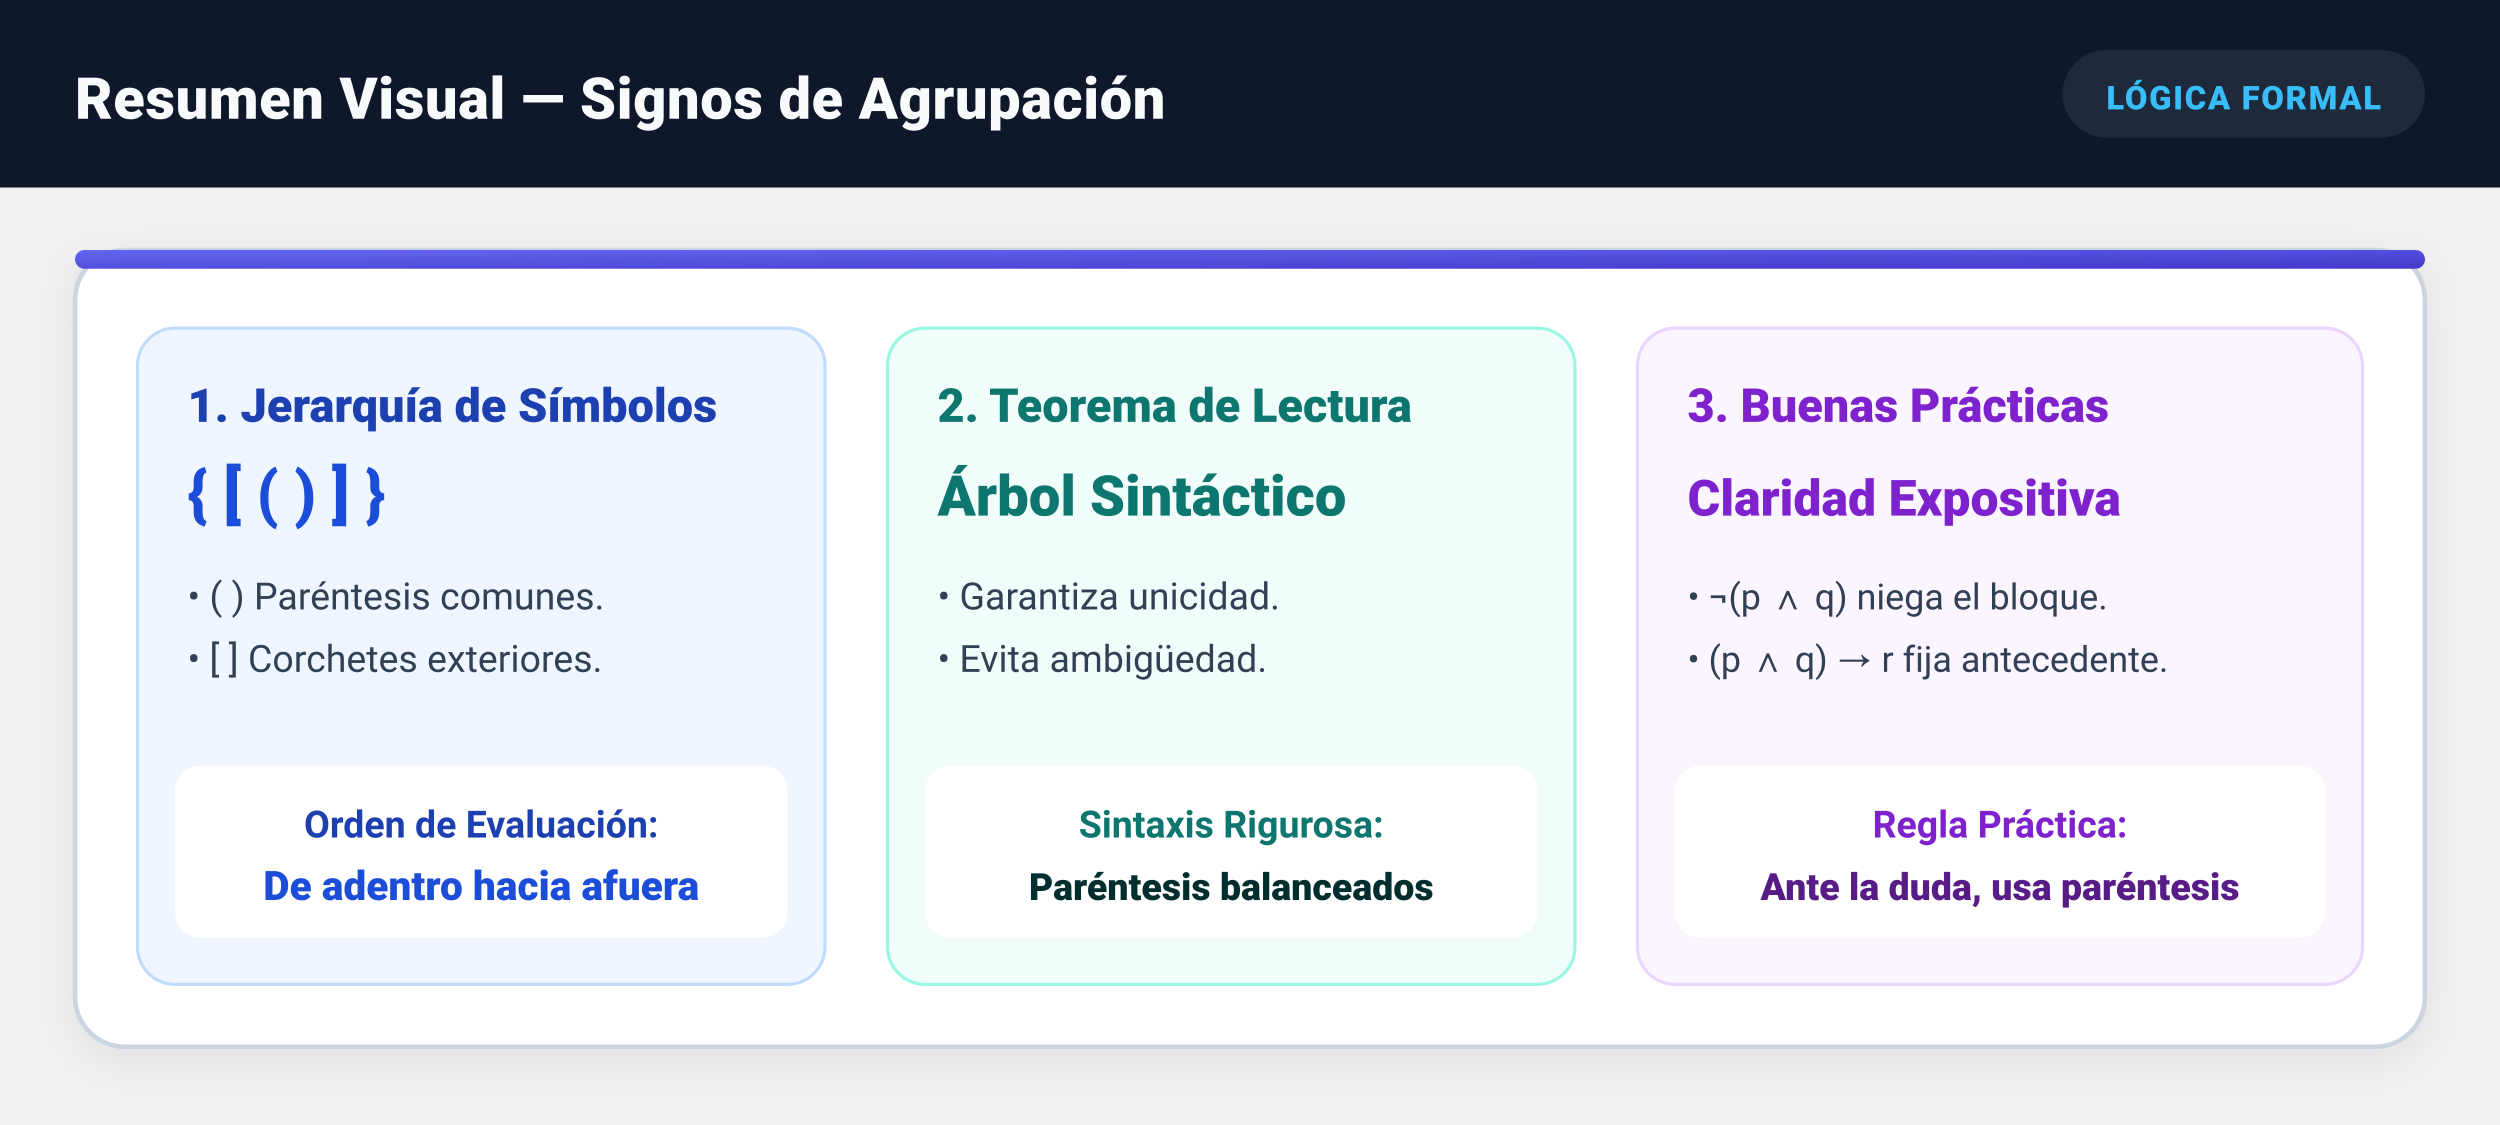
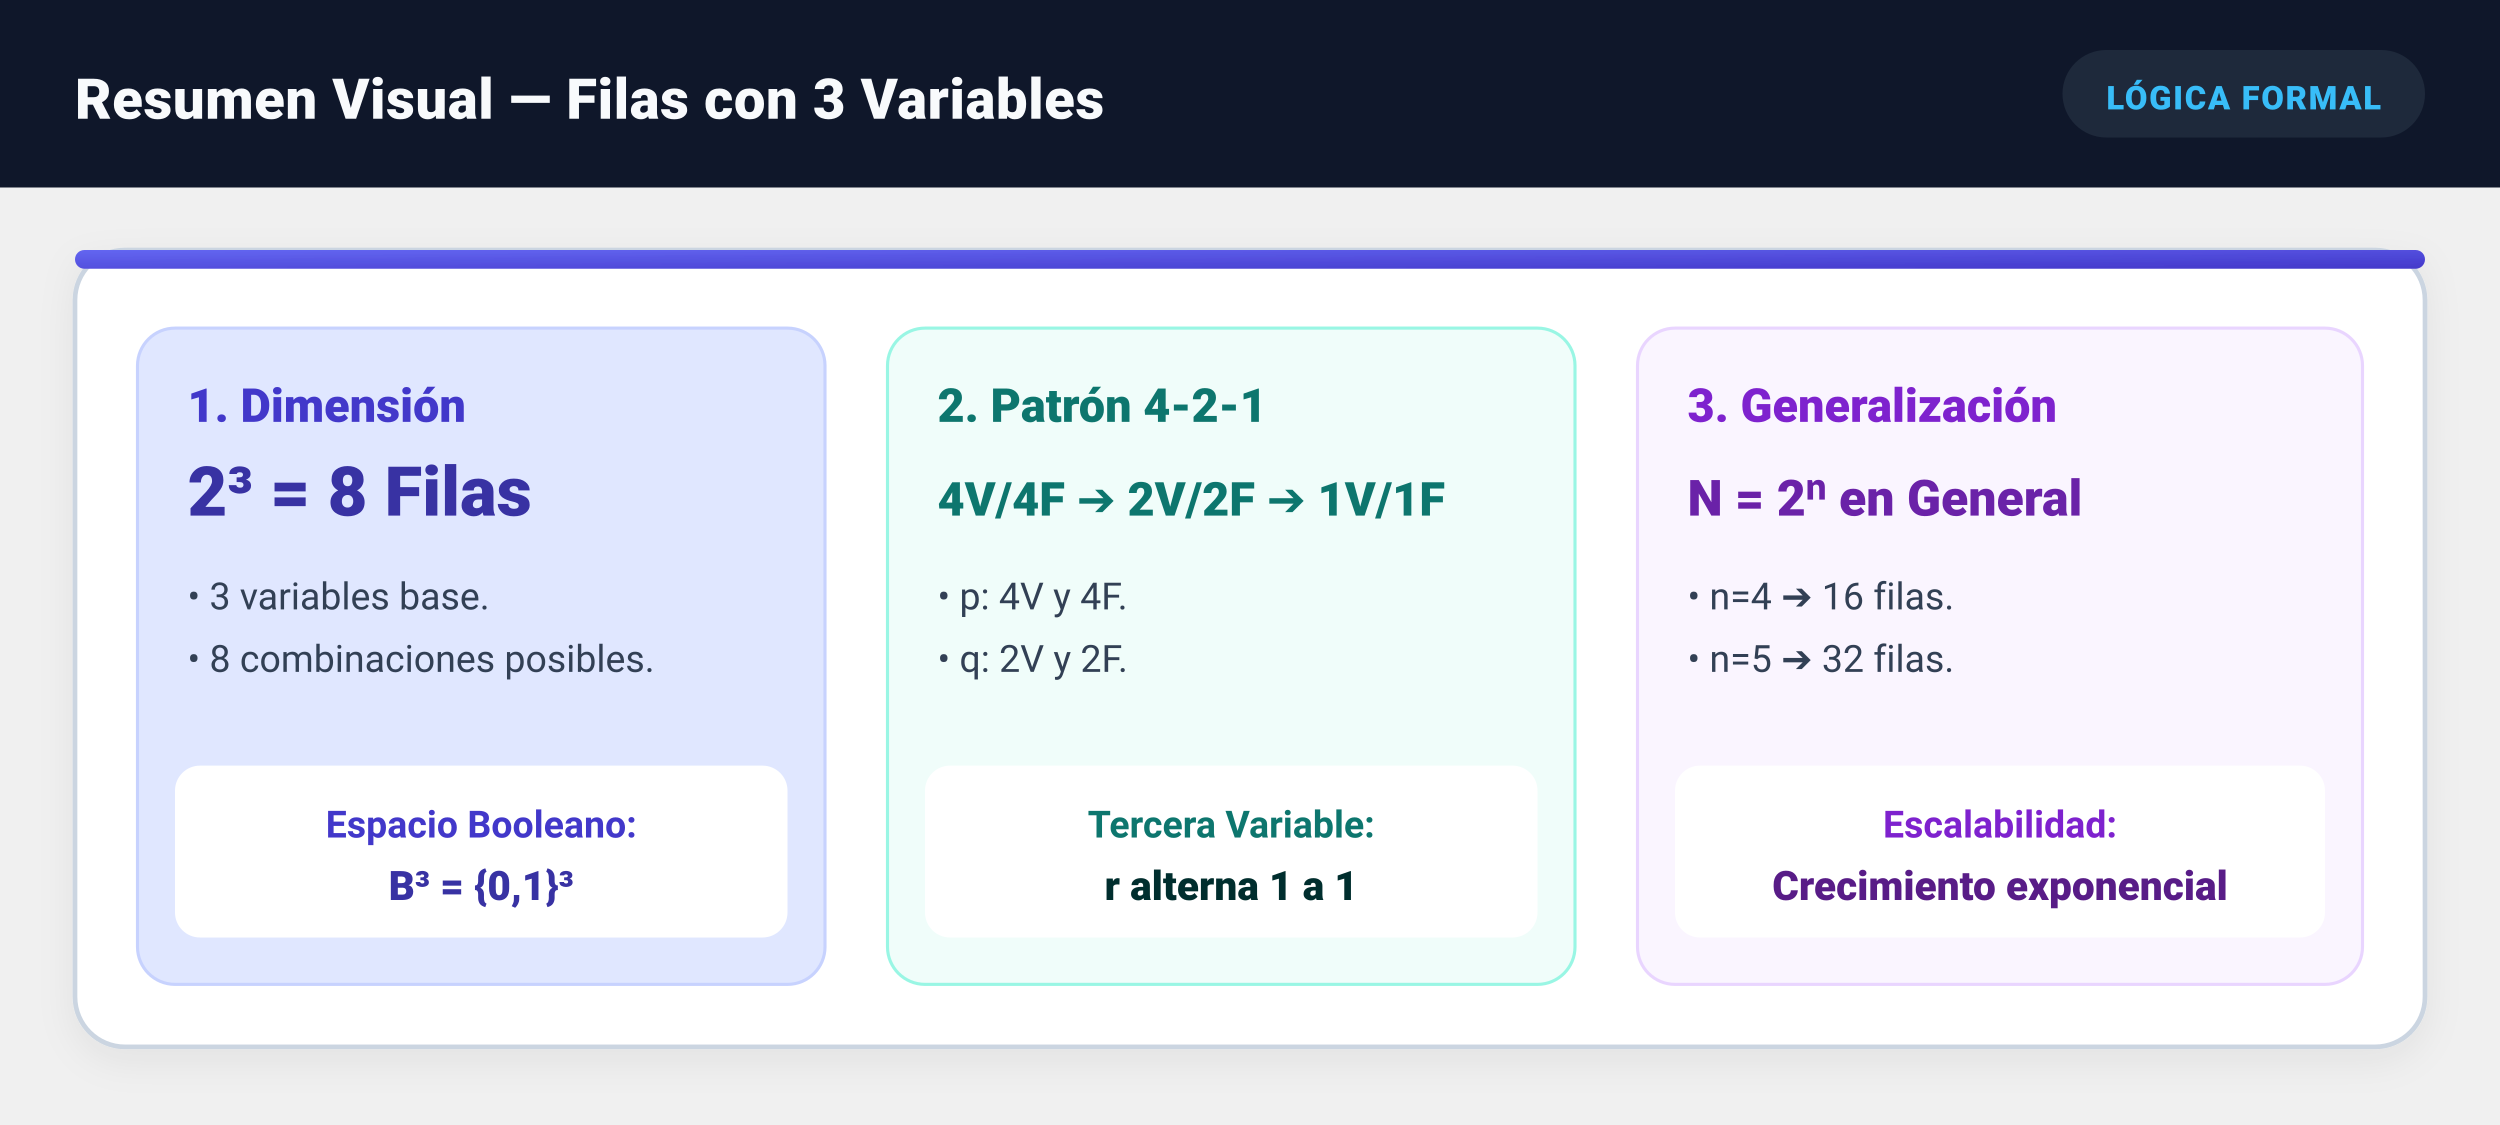
<svg xmlns="http://www.w3.org/2000/svg" viewBox="0 0 800 360" width="100%" height="100%" style="background:#f8fafc; font-family:system-ui,-apple-system,'Segoe UI',Roboto,Helvetica,Arial,sans-serif;">
  <defs>
    <filter id="shadow" x="-5%" y="-5%" width="110%" height="115%" filterUnits="userSpaceOnUse">
      <feDropShadow dx="0" dy="4" stdDeviation="6" flood-color="#0f172a" flood-opacity="0.06" />
    </filter>
    <linearGradient id="grad-teal" x1="0%" y1="0%" x2="100%" y2="100%">
      <stop offset="0%" stop-color="#0d9488" />
      <stop offset="100%" stop-color="#0f766e" />
    </linearGradient>
    <linearGradient id="grad-blue" x1="0%" y1="0%" x2="100%" y2="100%">
      <stop offset="0%" stop-color="#3b82f6" />
      <stop offset="100%" stop-color="#1d4ed8" />
    </linearGradient>
    <linearGradient id="grad-indigo" x1="0%" y1="0%" x2="100%" y2="100%">
      <stop offset="0%" stop-color="#6366f1" />
      <stop offset="100%" stop-color="#4338ca" />
    </linearGradient>
    <linearGradient id="grad-purple" x1="0%" y1="0%" x2="100%" y2="100%">
      <stop offset="0%" stop-color="#a855f7" />
      <stop offset="100%" stop-color="#7e22ce" />
    </linearGradient>
    <linearGradient id="grad-amber" x1="0%" y1="0%" x2="100%" y2="100%">
      <stop offset="0%" stop-color="#f59e0b" />
      <stop offset="100%" stop-color="#b45309" />
    </linearGradient>
    <linearGradient id="grad-rose" x1="0%" y1="0%" x2="100%" y2="100%">
      <stop offset="0%" stop-color="#f43f5e" />
      <stop offset="100%" stop-color="#be123c" />
    </linearGradient>
+     <linearGradient id="grad-emerald" x1="0%" y1="0%" x2="100%" y2="100%">
+       <stop offset="0%" stop-color="#10b981" />
+       <stop offset="100%" stop-color="#047857" />
+     </linearGradient>
  </defs>
  <rect x="0" y="0" width="800" height="60" fill="#0f172a" />
-   <text x="24" y="38" fill="#f8fafc" font-size="18.5" font-weight="800" letter-spacing="0.01em">Resumen Visual — Signos de Agrupación</text>
+   <text x="24" y="38" fill="#f8fafc" font-size="18" font-weight="800" letter-spacing="0.01em">Resumen Visual — Filas con 3 Variables</text>
  <rect x="660" y="16" width="116" height="28" rx="14" fill="#1e293b" />
  <text x="718" y="35" fill="#38bdf8" font-size="10.5" font-weight="800" text-anchor="middle" letter-spacing="0.05em">LÓGICA FORMAL</text>
  <g filter="url(#shadow)">
    <rect x="24" y="80" width="752" height="255" rx="16" fill="#ffffff" stroke="#cbd5e1" stroke-width="1.5" />
    <rect x="24" y="80" width="752" height="6" fill="url(#grad-indigo)" rx="3" />
-     <rect x="44" y="105" width="220" height="210" rx="12" fill="#eff6ff" stroke="#bfdbfe" />
-     <text x="60" y="135" fill="#1e40af" font-size="15" font-weight="800">1. Jerarquía de Símbolos</text>
-     <text x="60" y="165" fill="#1d4ed8" font-size="20" font-weight="900">{ [ (  ) ] }</text>
-     <text x="60" y="195" fill="#334155" font-size="12">• ( ) Paréntesis comunes.</text>
-     <text x="60" y="215" fill="#334155" font-size="12">• [ ] Corchetes exteriores.</text>
+     <rect x="44" y="105" width="220" height="210" rx="12" fill="#e0e7ff" stroke="#c7d2fe" />
+     <text x="60" y="135" fill="#4338ca" font-size="15" font-weight="800">1. Dimensión</text>
+     <text x="60" y="165" fill="#3730a3" font-size="22" font-weight="900">2³ = 8 Filas</text>
+     <text x="60" y="195" fill="#334155" font-size="12">• 3 variables base.</text>
+     <text x="60" y="215" fill="#334155" font-size="12">• 8 combinaciones posibles.</text>
    <rect x="56" y="245" width="196" height="55" rx="8" fill="#ffffff" />
-     <text x="154" y="268" fill="#1e40af" font-size="12" font-weight="700" text-anchor="middle">Orden de Evaluación:</text>
-     <text x="154" y="288" fill="#1d4ed8" font-size="13" font-weight="800" text-anchor="middle">De adentro hacia afuera</text>
+     <text x="154" y="268" fill="#4338ca" font-size="12" font-weight="700" text-anchor="middle">Espacio Booleano:</text>
+     <text x="154" y="288" fill="#3730a3" font-size="13" font-weight="800" text-anchor="middle">B³ = {0,1}³</text>
    <rect x="284" y="105" width="220" height="210" rx="12" fill="#f0fdfa" stroke="#99f6e4" />
-     <text x="300" y="135" fill="#0f766e" font-size="15" font-weight="800">2. Teorema de Lectura</text>
-     <text x="300" y="165" fill="#0f766e" font-size="18" font-weight="900">Árbol Sintáctico</text>
-     <text x="300" y="195" fill="#334155" font-size="12">• Garantiza unicidad.</text>
-     <text x="300" y="215" fill="#334155" font-size="12">• Evita ambigüedad.</text>
+     <text x="300" y="135" fill="#0f766e" font-size="15" font-weight="800">2. Patrón 4-2-1</text>
+     <text x="300" y="165" fill="#0f766e" font-size="15" font-weight="900">4V/4F ➔ 2V/2F ➔ 1V/1F</text>
+     <text x="300" y="195" fill="#334155" font-size="12">• p: 4V y 4F.</text>
+     <text x="300" y="215" fill="#334155" font-size="12">• q: 2V y 2F.</text>
    <rect x="296" y="245" width="196" height="55" rx="8" fill="#ffffff" />
-     <text x="394" y="268" fill="#0f766e" font-size="12" font-weight="700" text-anchor="middle">Sintaxis Rigurosa:</text>
-     <text x="394" y="288" fill="#042f2e" font-size="12" font-weight="800" text-anchor="middle">Paréntesis balanceados</text>
+     <text x="394" y="268" fill="#0f766e" font-size="12" font-weight="700" text-anchor="middle">Tercera Variable:</text>
+     <text x="394" y="288" fill="#042f2e" font-size="13" font-weight="800" text-anchor="middle">r alterna 1 a 1</text>
    <rect x="524" y="105" width="232" height="210" rx="12" fill="#faf5ff" stroke="#e9d5ff" />
-     <text x="540" y="135" fill="#7e22ce" font-size="15" font-weight="800">3. Buenas Prácticas</text>
-     <text x="540" y="165" fill="#7e22ce" font-size="16" font-weight="900">Claridad Expositiva</text>
-     <text x="540" y="195" fill="#334155" font-size="11.5">• ¬(p ∧ q) niega el bloque.</text>
-     <text x="540" y="215" fill="#334155" font-size="11.5">• (p ∧ q) → r fija antecedente.</text>
+     <text x="540" y="135" fill="#7e22ce" font-size="15" font-weight="800">3. Generalización</text>
+     <text x="540" y="165" fill="#6b21a8" font-size="16" font-weight="900">N = 2ⁿ en General</text>
+     <text x="540" y="195" fill="#334155" font-size="12">• n=4 ➔ 16 filas.</text>
+     <text x="540" y="215" fill="#334155" font-size="12">• n=5 ➔ 32 filas.</text>
    <rect x="536" y="245" width="208" height="55" rx="8" fill="#ffffff" />
-     <text x="640" y="268" fill="#7e22ce" font-size="12" font-weight="700" text-anchor="middle">Regla Práctica:</text>
-     <text x="640" y="288" fill="#581c87" font-size="12" font-weight="800" text-anchor="middle">Ante la duda, usa paréntesis</text>
+     <text x="640" y="268" fill="#7e22ce" font-size="12" font-weight="700" text-anchor="middle">Escalabilidad:</text>
+     <text x="640" y="288" fill="#581c87" font-size="13" font-weight="800" text-anchor="middle">Crecimiento exponencial</text>
  </g>
</svg>
